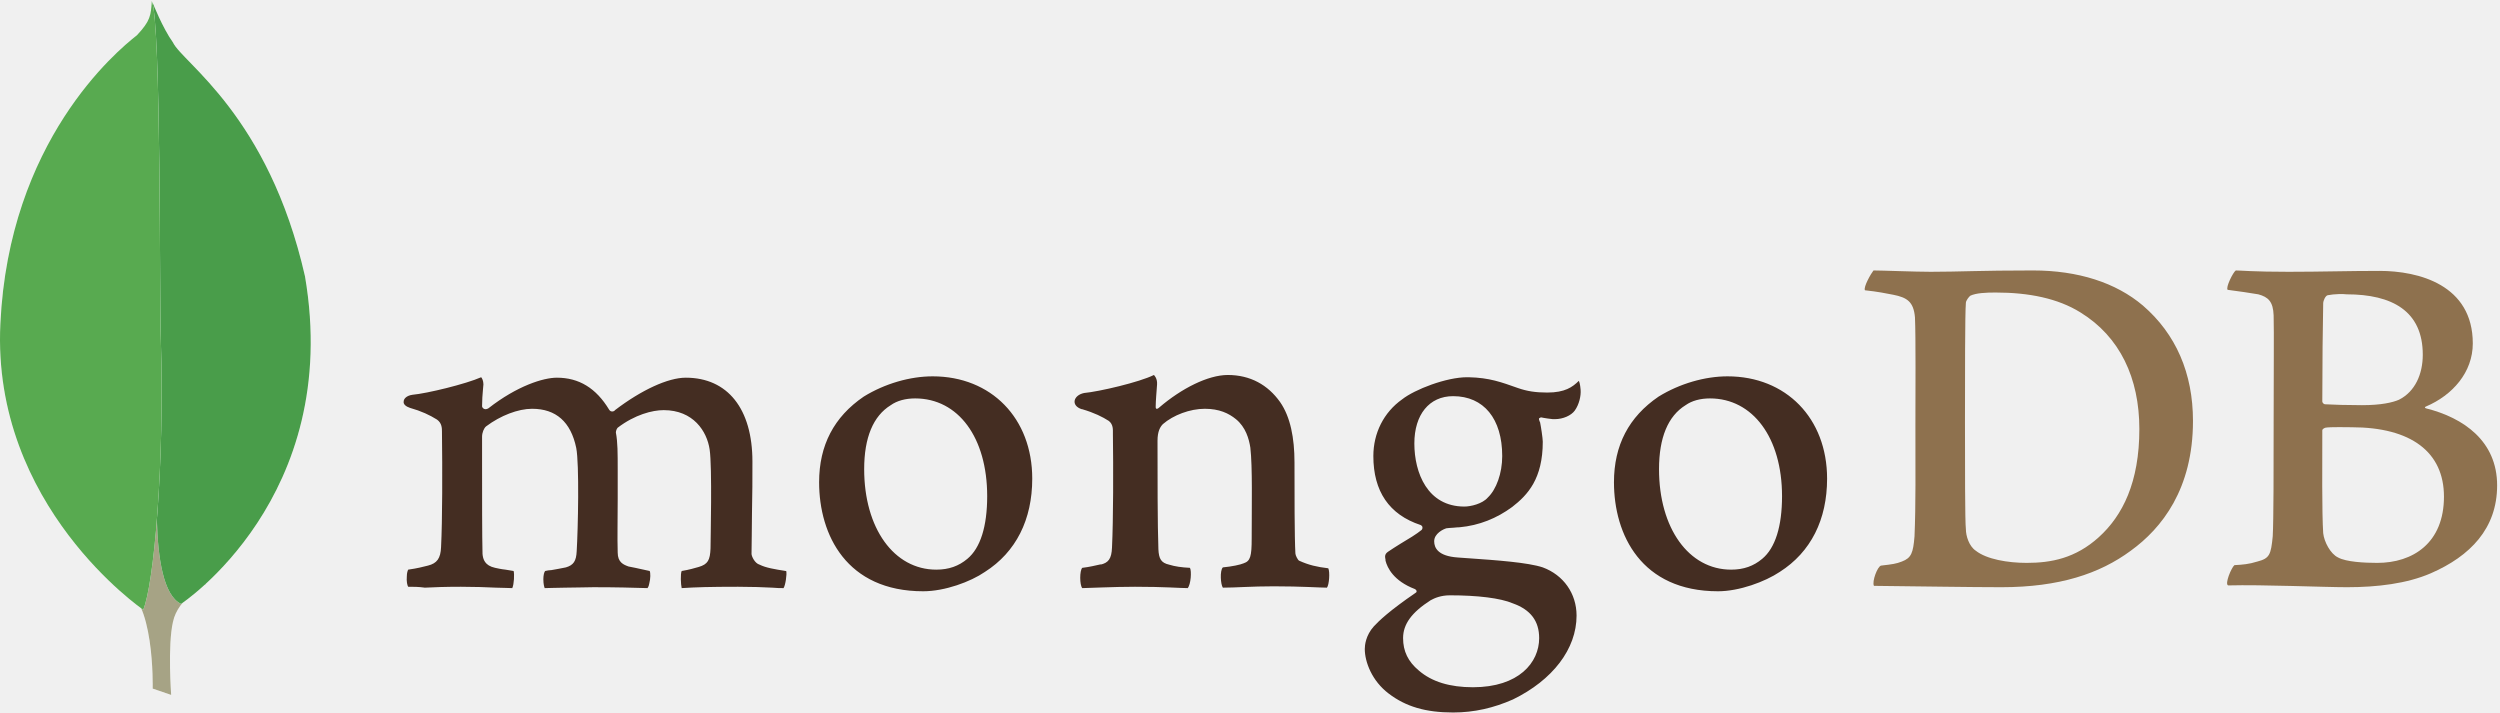
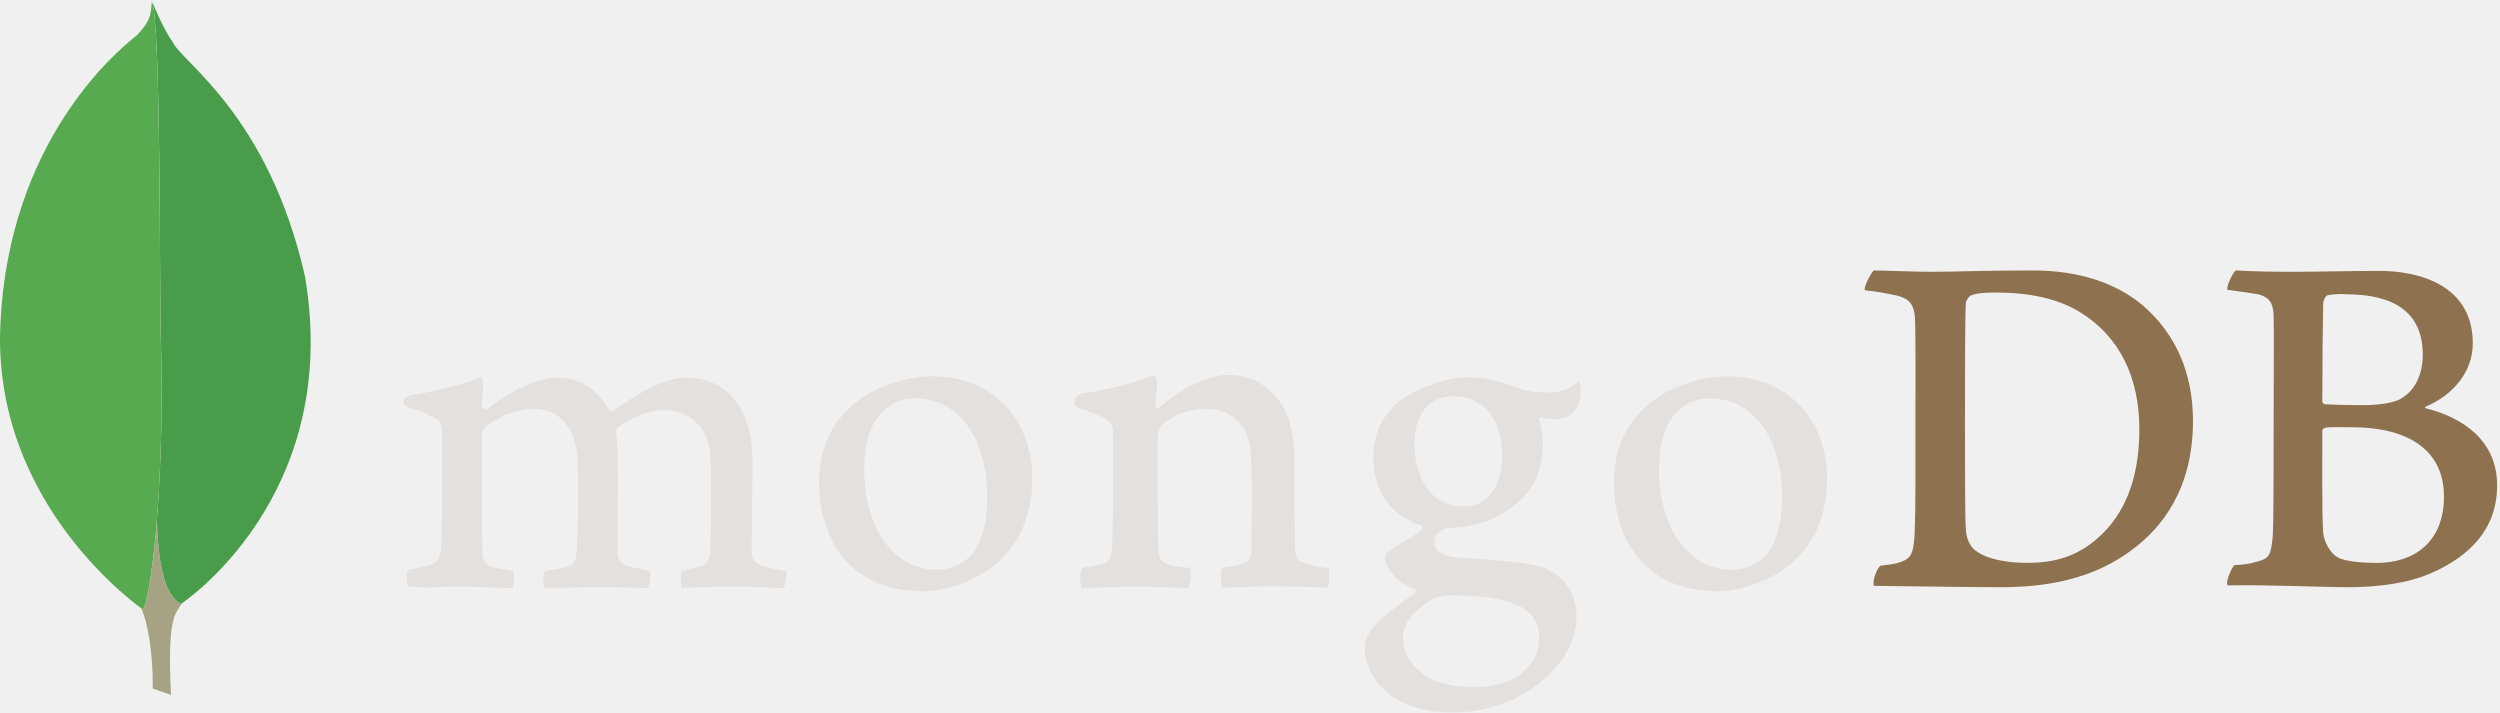
<svg xmlns="http://www.w3.org/2000/svg" width="512px" height="146px" viewBox="0 0 512 146" version="1.1">
  <defs />
-   <g stroke="none" stroke-width="1" fill="none" fill-rule="evenodd">
-     <g>
-       <path d="M476.713,60.463 C476.252,60.555 475.791,61.57 475.791,62.124 C475.699,65.815 475.607,75.597 475.607,82.241 C475.607,82.426 475.883,82.795 476.16,82.795 C477.544,82.887 480.866,82.979 483.727,82.979 C487.695,82.979 490.002,82.426 491.295,81.873 C494.616,80.211 496.185,76.612 496.185,72.644 C496.185,63.693 489.91,60.278 480.589,60.278 C479.943,60.186 478.098,60.186 476.713,60.463 L476.713,60.463 L476.713,60.463 Z M500.523,101.713 C500.523,92.577 493.786,87.501 481.605,87.501 C481.051,87.501 477.175,87.409 476.252,87.593 C475.975,87.686 475.607,87.871 475.607,88.148 C475.607,94.699 475.514,105.128 475.791,109.187 C475.975,110.941 477.268,113.433 478.837,114.171 C480.497,115.094 484.281,115.278 486.865,115.278 C494.155,115.278 500.523,111.218 500.523,101.713 L500.523,101.713 L500.523,101.713 Z M457.889,55.388 C458.811,55.388 461.58,55.664 468.685,55.664 C475.422,55.664 480.774,55.48 487.326,55.48 C495.354,55.48 506.428,58.34 506.428,70.337 C506.428,76.243 502.275,80.95 496.831,83.257 C496.555,83.349 496.555,83.533 496.831,83.625 C504.582,85.564 511.412,90.362 511.412,99.406 C511.412,108.265 505.875,113.894 497.846,117.401 C492.955,119.523 486.865,120.261 480.682,120.261 C475.975,120.261 463.333,119.708 456.32,119.893 C455.582,119.615 456.966,116.293 457.611,115.74 C459.273,115.647 460.564,115.555 462.318,115.001 C464.81,114.356 465.086,113.617 465.455,109.834 C465.64,106.604 465.64,95.16 465.64,87.04 C465.64,75.874 465.733,68.307 465.64,64.616 C465.548,61.755 464.533,60.832 462.503,60.278 C460.934,60.002 458.35,59.632 456.227,59.356 C455.765,58.894 457.334,55.756 457.889,55.388 L457.889,55.388 L457.889,55.388 Z M404.641,112.787 C406.857,114.539 411.194,115.278 415.07,115.278 C420.053,115.278 425.036,114.356 429.835,110.018 C434.726,105.589 438.14,98.76 438.14,87.871 C438.14,77.442 434.172,68.952 426.051,63.97 C421.437,61.108 415.531,59.909 408.702,59.909 C406.672,59.909 404.734,60.002 403.535,60.555 C403.257,60.74 402.612,61.57 402.612,62.031 C402.427,63.877 402.427,78.088 402.427,86.394 C402.427,94.976 402.427,106.973 402.612,108.357 C402.612,109.742 403.257,111.864 404.641,112.787 L404.641,112.787 L404.641,112.787 Z M383.693,55.388 C385.447,55.388 392.183,55.664 395.413,55.664 C401.228,55.664 405.38,55.388 416.361,55.388 C425.589,55.388 433.341,57.879 438.878,62.585 C445.614,68.399 449.122,76.428 449.122,86.209 C449.122,100.144 442.754,108.173 436.386,112.787 C430.02,117.493 421.714,120.261 409.902,120.261 C403.627,120.261 392.83,120.077 383.878,119.984 L383.786,119.984 C383.325,119.154 384.524,115.924 385.262,115.832 C387.662,115.555 388.308,115.462 389.508,115.001 C391.445,114.263 391.815,113.248 392.092,109.834 C392.368,103.466 392.276,95.807 392.276,87.132 C392.276,80.95 392.368,68.86 392.183,64.984 C391.907,61.755 390.523,60.925 387.754,60.37 C386.37,60.094 384.524,59.724 381.941,59.448 C381.571,58.801 383.232,55.941 383.693,55.388 L383.693,55.388 L383.693,55.388 Z" fill="#8E714E" />
-       <path d="M272.033,116.385 C269.726,116.108 268.065,115.74 266.035,114.817 C265.758,114.632 265.296,113.71 265.296,113.34 C265.112,110.11 265.112,100.882 265.112,94.699 C265.112,89.716 264.282,85.379 262.159,82.334 C259.667,78.826 256.068,76.797 251.454,76.797 C247.394,76.797 241.949,79.565 237.427,83.441 C237.335,83.533 236.597,84.18 236.689,83.164 C236.689,82.149 236.874,80.119 236.966,78.735 C237.059,77.442 236.32,76.797 236.32,76.797 C233.367,78.273 225.062,80.211 222.016,80.488 C219.802,80.95 219.248,83.072 221.555,83.81 L221.648,83.81 C224.139,84.548 225.8,85.379 227.091,86.209 C228.014,86.948 227.922,87.963 227.922,88.794 C228.014,95.715 228.014,106.327 227.738,112.141 C227.646,114.448 227,115.278 225.339,115.647 L225.523,115.555 C224.231,115.832 223.216,116.108 221.647,116.293 C221.093,116.847 221.093,119.8 221.647,120.446 C222.662,120.446 228.014,120.169 232.445,120.169 C238.535,120.169 241.673,120.446 243.241,120.446 C243.887,119.708 244.072,116.939 243.703,116.293 C241.949,116.201 240.657,116.017 239.458,115.647 C237.797,115.278 237.335,114.448 237.242,112.51 C237.059,107.618 237.059,97.283 237.059,90.27 C237.059,88.332 237.612,87.409 238.165,86.855 C240.288,85.01 243.703,83.718 246.748,83.718 C249.701,83.718 251.639,84.641 253.115,85.841 C255.145,87.501 255.791,89.9 256.068,91.654 C256.529,95.622 256.345,103.466 256.345,110.295 C256.345,113.986 256.068,114.909 254.684,115.37 C254.038,115.647 252.377,116.017 250.439,116.201 C249.793,116.847 249.978,119.708 250.439,120.354 C253.115,120.354 256.253,120.077 260.867,120.077 C266.588,120.077 270.28,120.354 271.756,120.354 C272.217,119.8 272.402,117.124 272.033,116.385 L272.033,116.385 L272.033,116.385 Z M297.595,81.134 C292.704,81.134 289.659,84.918 289.659,90.823 C289.659,96.822 292.335,103.743 299.902,103.743 C301.194,103.743 303.594,103.189 304.7,101.897 C306.454,100.236 307.654,96.914 307.654,93.408 C307.654,85.748 303.87,81.134 297.595,81.134 L297.595,81.134 L297.595,81.134 Z M296.949,121.922 C295.104,121.922 293.811,122.476 292.981,122.938 C289.105,125.429 287.352,127.828 287.352,130.69 C287.352,133.365 288.367,135.487 290.582,137.333 C293.258,139.64 296.949,140.748 301.655,140.748 C311.068,140.748 315.221,135.672 315.221,130.69 C315.221,127.182 313.467,124.875 309.869,123.584 C307.285,122.476 302.578,121.922 296.949,121.922 L296.949,121.922 L296.949,121.922 Z M297.595,145.916 C291.966,145.916 287.905,144.716 284.399,142.04 C280.984,139.456 279.508,135.58 279.508,132.904 C279.508,132.166 279.693,130.135 281.354,128.29 C282.368,127.182 284.583,125.06 289.844,121.461 C290.028,121.369 290.12,121.277 290.12,121.092 C290.12,120.907 289.935,120.722 289.751,120.631 C285.414,118.97 284.122,116.293 283.752,114.817 L283.752,114.632 C283.661,114.078 283.476,113.525 284.307,112.971 C284.953,112.51 285.876,111.956 286.89,111.31 C288.459,110.387 290.12,109.372 291.135,108.541 C291.32,108.357 291.32,108.173 291.32,107.988 C291.32,107.803 291.135,107.618 290.951,107.527 C284.492,105.404 281.262,100.605 281.262,93.408 C281.262,88.701 283.384,84.456 287.167,81.78 C289.751,79.749 296.211,77.258 300.456,77.258 L300.733,77.258 C305.07,77.35 307.469,78.273 310.883,79.473 C312.729,80.119 314.483,80.395 316.882,80.395 C320.481,80.395 322.05,79.288 323.341,77.997 C323.434,78.181 323.619,78.643 323.711,79.842 C323.803,81.042 323.434,82.795 322.511,84.087 C321.773,85.102 320.112,85.841 318.451,85.841 L317.989,85.841 C316.328,85.656 315.59,85.471 315.59,85.471 L315.221,85.656 C315.129,85.841 315.221,86.025 315.313,86.302 L315.406,86.487 C315.59,87.317 315.959,89.808 315.959,90.455 C315.959,98.022 312.914,101.343 309.684,103.835 C306.546,106.142 302.948,107.618 298.887,107.988 C298.795,107.988 298.426,107.988 297.595,108.08 C297.134,108.08 296.488,108.173 296.395,108.173 L296.303,108.173 C295.565,108.357 293.72,109.28 293.72,110.848 C293.72,112.232 294.55,113.894 298.518,114.171 C299.348,114.263 300.179,114.263 301.102,114.356 C306.362,114.724 312.914,115.186 315.959,116.201 C320.204,117.769 322.88,121.553 322.88,126.075 C322.88,132.904 317.989,139.272 309.869,143.239 C305.901,144.993 301.932,145.916 297.595,145.916 L297.595,145.916 L297.595,145.916 Z M350.196,81.595 C348.258,81.595 346.504,82.056 345.212,82.979 C341.614,85.194 339.768,89.624 339.768,96.083 C339.768,108.173 345.858,116.663 354.533,116.663 C357.117,116.663 359.147,115.924 360.9,114.448 C363.576,112.232 364.961,107.803 364.961,101.62 C364.961,89.624 358.962,81.595 350.196,81.595 L350.196,81.595 L350.196,81.595 Z M351.857,121.092 C336.169,121.092 330.54,109.557 330.54,98.76 C330.54,91.193 333.585,85.379 339.675,81.226 C344.013,78.55 349.181,77.074 353.795,77.074 C365.791,77.074 374.189,85.656 374.189,98.022 C374.189,106.419 370.867,113.063 364.499,117.124 C361.454,119.154 356.194,121.092 351.856,121.092 L351.857,121.092 L351.857,121.092 Z M187.411,81.595 C185.473,81.595 183.72,82.056 182.427,82.979 C178.829,85.194 176.983,89.624 176.983,96.083 C176.983,108.173 183.073,116.663 191.748,116.663 C194.332,116.663 196.362,115.924 198.116,114.448 C200.791,112.232 202.176,107.803 202.176,101.62 C202.176,89.624 196.27,81.595 187.411,81.595 L187.411,81.595 L187.411,81.595 Z M189.072,121.092 C173.384,121.092 167.755,109.557 167.755,98.76 C167.755,91.193 170.8,85.379 176.89,81.226 C181.228,78.55 186.396,77.074 191.01,77.074 C203.007,77.074 211.404,85.656 211.404,98.022 C211.404,106.419 208.082,113.063 201.714,117.124 C198.761,119.154 193.501,121.092 189.072,121.092 L189.072,121.092 L189.072,121.092 Z M83.594,120.169 C83.409,119.893 83.225,119.062 83.317,118.047 C83.317,117.308 83.502,116.847 83.594,116.663 C85.532,116.385 86.547,116.108 87.654,115.832 C89.5,115.37 90.238,114.356 90.33,112.049 C90.608,106.512 90.608,95.991 90.515,88.701 L90.515,88.516 C90.515,87.686 90.515,86.67 89.5,85.932 C88.023,85.01 86.27,84.18 83.963,83.533 C83.132,83.257 82.579,82.795 82.671,82.241 C82.671,81.688 83.225,81.042 84.425,80.857 C87.47,80.58 95.406,78.643 98.543,77.258 C98.728,77.442 99.005,77.997 99.005,78.735 L98.913,79.749 C98.82,80.765 98.728,81.965 98.728,83.164 C98.728,83.533 99.097,83.81 99.466,83.81 C99.651,83.81 99.836,83.718 100.02,83.625 C105.926,79.011 111.278,77.35 114.046,77.35 C118.569,77.35 122.075,79.473 124.752,83.902 C124.936,84.18 125.121,84.271 125.398,84.271 C125.582,84.271 125.859,84.18 125.951,83.995 C131.396,79.842 136.84,77.35 140.439,77.35 C149.021,77.35 154.097,83.718 154.097,94.515 C154.097,97.56 154.097,101.528 154.005,105.128 C154.005,108.357 153.913,111.31 153.913,113.433 C153.913,113.894 154.558,115.37 155.574,115.647 C156.865,116.293 158.619,116.57 160.926,116.939 L161.018,116.939 C161.203,117.585 160.834,119.984 160.465,120.446 C159.911,120.446 159.08,120.446 158.158,120.354 C156.404,120.261 153.913,120.169 151.144,120.169 C145.423,120.169 142.47,120.261 139.608,120.446 C139.425,119.708 139.332,117.493 139.608,116.939 C141.27,116.663 142.1,116.385 143.116,116.108 C144.962,115.555 145.423,114.724 145.515,112.325 C145.515,110.572 145.884,95.622 145.33,92.023 C144.777,88.332 142.008,83.995 135.917,83.995 C133.61,83.995 130.012,84.918 126.505,87.593 C126.321,87.778 126.136,88.239 126.136,88.516 L126.136,88.609 C126.505,90.546 126.505,92.762 126.505,96.176 L126.505,102.174 C126.505,106.327 126.412,110.203 126.505,113.155 C126.505,115.186 127.705,115.647 128.72,116.017 C129.274,116.108 129.642,116.201 130.104,116.293 C130.935,116.478 131.765,116.663 133.057,116.939 C133.242,117.308 133.242,118.508 132.965,119.523 C132.872,120.077 132.687,120.354 132.596,120.446 C129.458,120.354 126.228,120.261 121.522,120.261 C120.138,120.261 117.738,120.354 115.708,120.354 C114.046,120.354 112.478,120.446 111.556,120.446 C111.463,120.261 111.278,119.615 111.278,118.6 C111.278,117.769 111.463,117.124 111.648,116.939 C112.109,116.847 112.478,116.755 112.94,116.755 C114.046,116.57 114.969,116.385 115.892,116.201 C117.461,115.74 118.015,114.909 118.107,112.879 C118.384,108.265 118.661,95.069 118.015,91.746 C116.908,86.394 113.863,83.718 108.971,83.718 C106.111,83.718 102.511,85.102 99.559,87.317 C99.097,87.686 98.728,88.609 98.728,89.439 L98.728,94.884 C98.728,101.528 98.728,109.834 98.82,113.433 C98.913,114.539 99.281,115.832 101.404,116.293 C101.866,116.385 102.604,116.57 103.527,116.663 L105.188,116.939 C105.373,117.493 105.28,119.708 104.911,120.446 C103.988,120.446 102.881,120.354 101.588,120.354 C99.651,120.261 97.159,120.169 94.391,120.169 C91.161,120.169 88.854,120.261 87.008,120.354 C85.716,120.169 84.701,120.169 83.594,120.169 L83.594,120.169 L83.594,120.169 Z" fill="#442D22" />
-       <g>
-         <path d="M35.053,142.317 L31.27,141.024 C31.27,141.024 31.732,121.738 24.811,120.354 C20.197,115.001 25.549,-106.659 42.159,119.615 C42.159,119.615 36.438,122.476 35.423,127.367 C34.315,132.166 35.053,142.317 35.053,142.317 L35.053,142.317 L35.053,142.317 Z" fill="#FFFFFF" />
-         <path d="M35.053,142.317 L31.27,141.024 C31.27,141.024 31.732,121.738 24.811,120.354 C20.197,115.001 25.549,-106.659 42.159,119.615 C42.159,119.615 36.438,122.476 35.423,127.367 C34.315,132.166 35.053,142.317 35.053,142.317 L35.053,142.317 L35.053,142.317 Z" fill="#A6A385" />
-         <path d="M37.084,123.676 C37.084,123.676 70.213,101.897 62.461,56.587 C54.987,23.643 37.36,12.846 35.423,8.693 C33.301,5.74 31.27,0.572 31.27,0.572 L32.655,92.207 C32.655,92.3 29.794,120.261 37.084,123.676" fill="#FFFFFF" />
-         <path d="M37.084,123.676 C37.084,123.676 70.213,101.897 62.461,56.587 C54.987,23.643 37.36,12.846 35.423,8.693 C33.301,5.74 31.27,0.572 31.27,0.572 L32.655,92.207 C32.655,92.3 29.794,120.261 37.084,123.676" fill="#499D4A" />
-         <path d="M29.333,124.875 C29.333,124.875 -1.767,103.65 0.079,66.277 C1.832,28.903 23.795,10.539 28.04,7.216 C30.809,4.264 30.901,3.156 31.086,0.203 C33.024,4.356 32.655,62.309 32.931,69.137 C33.762,95.437 31.455,119.893 29.333,124.875 L29.333,124.875 L29.333,124.875 Z" fill="#FFFFFF" />
-         <path d="M29.333,124.875 C29.333,124.875 -1.767,103.65 0.079,66.277 C1.832,28.903 23.795,10.539 28.04,7.216 C30.809,4.264 30.901,3.156 31.086,0.203 C33.024,4.356 32.655,62.309 32.931,69.137 C33.762,95.437 31.455,119.893 29.333,124.875 L29.333,124.875 L29.333,124.875 Z" fill="#58AA50" />
+   <g id="Page-1" stroke="none" stroke-width="1" fill="none" fill-rule="evenodd">
+     <g id="mongodb">
+       <g id="Group">
+         <path d="M476.713,60.463 C476.252,60.555 475.791,61.57 475.791,62.124 C475.699,65.815 475.607,75.597 475.607,82.241 C475.607,82.426 475.883,82.795 476.16,82.795 C477.544,82.887 480.866,82.979 483.727,82.979 C487.695,82.979 490.002,82.426 491.295,81.873 C494.616,80.211 496.185,76.612 496.185,72.644 C496.185,63.693 489.91,60.278 480.589,60.278 C479.943,60.186 478.098,60.186 476.713,60.463 L476.713,60.463 L476.713,60.463 Z M500.523,101.713 C500.523,92.577 493.786,87.501 481.605,87.501 C481.051,87.501 477.175,87.409 476.252,87.593 C475.975,87.686 475.607,87.871 475.607,88.148 C475.607,94.699 475.514,105.128 475.791,109.187 C475.975,110.941 477.268,113.433 478.837,114.171 C480.497,115.094 484.281,115.278 486.865,115.278 C494.155,115.278 500.523,111.218 500.523,101.713 L500.523,101.713 L500.523,101.713 Z M457.889,55.388 C458.811,55.388 461.58,55.664 468.685,55.664 C475.422,55.664 480.774,55.48 487.326,55.48 C495.354,55.48 506.428,58.34 506.428,70.337 C506.428,76.243 502.275,80.95 496.831,83.257 C496.555,83.349 496.555,83.533 496.831,83.625 C504.582,85.564 511.412,90.362 511.412,99.406 C511.412,108.265 505.875,113.894 497.846,117.401 C492.955,119.523 486.865,120.261 480.682,120.261 C475.975,120.261 463.333,119.708 456.32,119.893 C455.582,119.615 456.966,116.293 457.611,115.74 C459.273,115.647 460.564,115.555 462.318,115.001 C464.81,114.356 465.086,113.617 465.455,109.834 C465.64,106.604 465.64,95.16 465.64,87.04 C465.64,75.874 465.733,68.307 465.64,64.616 C465.548,61.755 464.533,60.832 462.503,60.278 C460.934,60.002 458.35,59.632 456.227,59.356 C455.765,58.894 457.334,55.756 457.889,55.388 L457.889,55.388 L457.889,55.388 Z M404.641,112.787 C406.857,114.539 411.194,115.278 415.07,115.278 C420.053,115.278 425.036,114.356 429.835,110.018 C434.726,105.589 438.14,98.76 438.14,87.871 C438.14,77.442 434.172,68.952 426.051,63.97 C421.437,61.108 415.531,59.909 408.702,59.909 C406.672,59.909 404.734,60.002 403.535,60.555 C403.257,60.74 402.612,61.57 402.612,62.031 C402.427,63.877 402.427,78.088 402.427,86.394 C402.427,94.976 402.427,106.973 402.612,108.357 C402.612,109.742 403.257,111.864 404.641,112.787 L404.641,112.787 L404.641,112.787 Z M383.693,55.388 C385.447,55.388 392.183,55.664 395.413,55.664 C401.228,55.664 405.38,55.388 416.361,55.388 C425.589,55.388 433.341,57.879 438.878,62.585 C445.614,68.399 449.122,76.428 449.122,86.209 C449.122,100.144 442.754,108.173 436.386,112.787 C430.02,117.493 421.714,120.261 409.902,120.261 C403.627,120.261 392.83,120.077 383.878,119.984 L383.786,119.984 C383.325,119.154 384.524,115.924 385.262,115.832 C387.662,115.555 388.308,115.462 389.508,115.001 C391.445,114.263 391.815,113.248 392.092,109.834 C392.368,103.466 392.276,95.807 392.276,87.132 C392.276,80.95 392.368,68.86 392.183,64.984 C391.907,61.755 390.523,60.925 387.754,60.37 C386.37,60.094 384.524,59.724 381.941,59.448 C381.571,58.801 383.232,55.941 383.693,55.388 L383.693,55.388 L383.693,55.388 Z" id="Shape" fill="#8E714E" />
+         <path d="M272.033,116.385 C269.726,116.108 268.065,115.74 266.035,114.817 C265.758,114.632 265.296,113.71 265.296,113.34 C265.112,110.11 265.112,100.882 265.112,94.699 C265.112,89.716 264.282,85.379 262.159,82.334 C259.667,78.826 256.068,76.797 251.454,76.797 C247.394,76.797 241.949,79.565 237.427,83.441 C237.335,83.533 236.597,84.18 236.689,83.164 C236.689,82.149 236.874,80.119 236.966,78.735 C237.059,77.442 236.32,76.797 236.32,76.797 C233.367,78.273 225.062,80.211 222.016,80.488 C219.802,80.95 219.248,83.072 221.555,83.81 L221.648,83.81 C224.139,84.548 225.8,85.379 227.091,86.209 C228.014,86.948 227.922,87.963 227.922,88.794 C228.014,95.715 228.014,106.327 227.738,112.141 C227.646,114.448 227,115.278 225.339,115.647 L225.523,115.555 C224.231,115.832 223.216,116.108 221.647,116.293 C221.093,116.847 221.093,119.8 221.647,120.446 C222.662,120.446 228.014,120.169 232.445,120.169 C238.535,120.169 241.673,120.446 243.241,120.446 C243.887,119.708 244.072,116.939 243.703,116.293 C241.949,116.201 240.657,116.017 239.458,115.647 C237.797,115.278 237.335,114.448 237.242,112.51 C237.059,107.618 237.059,97.283 237.059,90.27 C237.059,88.332 237.612,87.409 238.165,86.855 C240.288,85.01 243.703,83.718 246.748,83.718 C249.701,83.718 251.639,84.641 253.115,85.841 C255.145,87.501 255.791,89.9 256.068,91.654 C256.529,95.622 256.345,103.466 256.345,110.295 C256.345,113.986 256.068,114.909 254.684,115.37 C254.038,115.647 252.377,116.017 250.439,116.201 C249.793,116.847 249.978,119.708 250.439,120.354 C253.115,120.354 256.253,120.077 260.867,120.077 C266.588,120.077 270.28,120.354 271.756,120.354 C272.217,119.8 272.402,117.124 272.033,116.385 L272.033,116.385 L272.033,116.385 Z M297.595,81.134 C292.704,81.134 289.659,84.918 289.659,90.823 C289.659,96.822 292.335,103.743 299.902,103.743 C301.194,103.743 303.594,103.189 304.7,101.897 C306.454,100.236 307.654,96.914 307.654,93.408 C307.654,85.748 303.87,81.134 297.595,81.134 L297.595,81.134 L297.595,81.134 Z M296.949,121.922 C295.104,121.922 293.811,122.476 292.981,122.938 C289.105,125.429 287.352,127.828 287.352,130.69 C287.352,133.365 288.367,135.487 290.582,137.333 C293.258,139.64 296.949,140.748 301.655,140.748 C311.068,140.748 315.221,135.672 315.221,130.69 C315.221,127.182 313.467,124.875 309.869,123.584 C307.285,122.476 302.578,121.922 296.949,121.922 L296.949,121.922 L296.949,121.922 Z M297.595,145.916 C291.966,145.916 287.905,144.716 284.399,142.04 C280.984,139.456 279.508,135.58 279.508,132.904 C279.508,132.166 279.693,130.135 281.354,128.29 C282.368,127.182 284.583,125.06 289.844,121.461 C290.028,121.369 290.12,121.277 290.12,121.092 C290.12,120.907 289.935,120.722 289.751,120.631 C285.414,118.97 284.122,116.293 283.752,114.817 L283.752,114.632 C283.661,114.078 283.476,113.525 284.307,112.971 C284.953,112.51 285.876,111.956 286.89,111.31 C288.459,110.387 290.12,109.372 291.135,108.541 C291.32,108.357 291.32,108.173 291.32,107.988 C291.32,107.803 291.135,107.618 290.951,107.527 C284.492,105.404 281.262,100.605 281.262,93.408 C281.262,88.701 283.384,84.456 287.167,81.78 C289.751,79.749 296.211,77.258 300.456,77.258 L300.733,77.258 C305.07,77.35 307.469,78.273 310.883,79.473 C312.729,80.119 314.483,80.395 316.882,80.395 C320.481,80.395 322.05,79.288 323.341,77.997 C323.434,78.181 323.619,78.643 323.711,79.842 C323.803,81.042 323.434,82.795 322.511,84.087 C321.773,85.102 320.112,85.841 318.451,85.841 L317.989,85.841 C316.328,85.656 315.59,85.471 315.59,85.471 L315.221,85.656 C315.129,85.841 315.221,86.025 315.313,86.302 L315.406,86.487 C315.59,87.317 315.959,89.808 315.959,90.455 C315.959,98.022 312.914,101.343 309.684,103.835 C306.546,106.142 302.948,107.618 298.887,107.988 C298.795,107.988 298.426,107.988 297.595,108.08 C297.134,108.08 296.488,108.173 296.395,108.173 L296.303,108.173 C295.565,108.357 293.72,109.28 293.72,110.848 C293.72,112.232 294.55,113.894 298.518,114.171 C299.348,114.263 300.179,114.263 301.102,114.356 C306.362,114.724 312.914,115.186 315.959,116.201 C320.204,117.769 322.88,121.553 322.88,126.075 C322.88,132.904 317.989,139.272 309.869,143.239 C305.901,144.993 301.932,145.916 297.595,145.916 L297.595,145.916 L297.595,145.916 Z M350.196,81.595 C348.258,81.595 346.504,82.056 345.212,82.979 C341.614,85.194 339.768,89.624 339.768,96.083 C339.768,108.173 345.858,116.663 354.533,116.663 C357.117,116.663 359.147,115.924 360.9,114.448 C363.576,112.232 364.961,107.803 364.961,101.62 C364.961,89.624 358.962,81.595 350.196,81.595 L350.196,81.595 L350.196,81.595 Z M351.857,121.092 C336.169,121.092 330.54,109.557 330.54,98.76 C330.54,91.193 333.585,85.379 339.675,81.226 C344.013,78.55 349.181,77.074 353.795,77.074 C365.791,77.074 374.189,85.656 374.189,98.022 C374.189,106.419 370.867,113.063 364.499,117.124 C361.454,119.154 356.194,121.092 351.856,121.092 L351.857,121.092 L351.857,121.092 Z M187.411,81.595 C185.473,81.595 183.72,82.056 182.427,82.979 C178.829,85.194 176.983,89.624 176.983,96.083 C176.983,108.173 183.073,116.663 191.748,116.663 C194.332,116.663 196.362,115.924 198.116,114.448 C200.791,112.232 202.176,107.803 202.176,101.62 C202.176,89.624 196.27,81.595 187.411,81.595 L187.411,81.595 L187.411,81.595 Z M189.072,121.092 C173.384,121.092 167.755,109.557 167.755,98.76 C167.755,91.193 170.8,85.379 176.89,81.226 C181.228,78.55 186.396,77.074 191.01,77.074 C203.007,77.074 211.404,85.656 211.404,98.022 C211.404,106.419 208.082,113.063 201.714,117.124 C198.761,119.154 193.501,121.092 189.072,121.092 L189.072,121.092 L189.072,121.092 Z M83.594,120.169 C83.409,119.893 83.225,119.062 83.317,118.047 C83.317,117.308 83.502,116.847 83.594,116.663 C85.532,116.385 86.547,116.108 87.654,115.832 C89.5,115.37 90.238,114.356 90.33,112.049 C90.608,106.512 90.608,95.991 90.515,88.701 L90.515,88.516 C90.515,87.686 90.515,86.67 89.5,85.932 C88.023,85.01 86.27,84.18 83.963,83.533 C83.132,83.257 82.579,82.795 82.671,82.241 C82.671,81.688 83.225,81.042 84.425,80.857 C87.47,80.58 95.406,78.643 98.543,77.258 C98.728,77.442 99.005,77.997 99.005,78.735 L98.913,79.749 C98.82,80.765 98.728,81.965 98.728,83.164 C98.728,83.533 99.097,83.81 99.466,83.81 C99.651,83.81 99.836,83.718 100.02,83.625 C105.926,79.011 111.278,77.35 114.046,77.35 C118.569,77.35 122.075,79.473 124.752,83.902 C124.936,84.18 125.121,84.271 125.398,84.271 C125.582,84.271 125.859,84.18 125.951,83.995 C131.396,79.842 136.84,77.35 140.439,77.35 C149.021,77.35 154.097,83.718 154.097,94.515 C154.097,97.56 154.097,101.528 154.005,105.128 C154.005,108.357 153.913,111.31 153.913,113.433 C153.913,113.894 154.558,115.37 155.574,115.647 C156.865,116.293 158.619,116.57 160.926,116.939 L161.018,116.939 C161.203,117.585 160.834,119.984 160.465,120.446 C159.911,120.446 159.08,120.446 158.158,120.354 C156.404,120.261 153.913,120.169 151.144,120.169 C145.423,120.169 142.47,120.261 139.608,120.446 C139.425,119.708 139.332,117.493 139.608,116.939 C141.27,116.663 142.1,116.385 143.116,116.108 C144.962,115.555 145.423,114.724 145.515,112.325 C145.515,110.572 145.884,95.622 145.33,92.023 C144.777,88.332 142.008,83.995 135.917,83.995 C133.61,83.995 130.012,84.918 126.505,87.593 C126.321,87.778 126.136,88.239 126.136,88.516 L126.136,88.609 C126.505,90.546 126.505,92.762 126.505,96.176 L126.505,102.174 C126.505,106.327 126.412,110.203 126.505,113.155 C126.505,115.186 127.705,115.647 128.72,116.017 C129.274,116.108 129.642,116.201 130.104,116.293 C130.935,116.478 131.765,116.663 133.057,116.939 C133.242,117.308 133.242,118.508 132.965,119.523 C132.872,120.077 132.687,120.354 132.596,120.446 C129.458,120.354 126.228,120.261 121.522,120.261 C120.138,120.261 117.738,120.354 115.708,120.354 C114.046,120.354 112.478,120.446 111.556,120.446 C111.463,120.261 111.278,119.615 111.278,118.6 C111.278,117.769 111.463,117.124 111.648,116.939 C112.109,116.847 112.478,116.755 112.94,116.755 C114.046,116.57 114.969,116.385 115.892,116.201 C117.461,115.74 118.015,114.909 118.107,112.879 C118.384,108.265 118.661,95.069 118.015,91.746 C116.908,86.394 113.863,83.718 108.971,83.718 C106.111,83.718 102.511,85.102 99.559,87.317 C99.097,87.686 98.728,88.609 98.728,89.439 L98.728,94.884 C98.728,101.528 98.728,109.834 98.82,113.433 C98.913,114.539 99.281,115.832 101.404,116.293 C101.866,116.385 102.604,116.57 103.527,116.663 L105.188,116.939 C105.373,117.493 105.28,119.708 104.911,120.446 C103.988,120.446 102.881,120.354 101.588,120.354 C99.651,120.261 97.159,120.169 94.391,120.169 C91.161,120.169 88.854,120.261 87.008,120.354 C85.716,120.169 84.701,120.169 83.594,120.169 L83.594,120.169 L83.594,120.169 Z" id="Shape" fill="#E3E0DE" />
+         <g id="Shape">
+           <path d="M35.053,142.317 L31.27,141.024 C31.27,141.024 31.732,121.738 24.811,120.354 C20.197,115.001 25.549,-106.659 42.159,119.615 C42.159,119.615 36.438,122.476 35.423,127.367 C34.315,132.166 35.053,142.317 35.053,142.317 L35.053,142.317 L35.053,142.317 Z" fill="#FFFFFF" />
+           <path d="M35.053,142.317 L31.27,141.024 C31.27,141.024 31.732,121.738 24.811,120.354 C20.197,115.001 25.549,-106.659 42.159,119.615 C42.159,119.615 36.438,122.476 35.423,127.367 C34.315,132.166 35.053,142.317 35.053,142.317 L35.053,142.317 L35.053,142.317 Z" fill="#A6A385" />
+           <path d="M37.084,123.676 C37.084,123.676 70.213,101.897 62.461,56.587 C54.987,23.643 37.36,12.846 35.423,8.693 C33.301,5.74 31.27,0.572 31.27,0.572 L32.655,92.207 C32.655,92.3 29.794,120.261 37.084,123.676" fill="#FFFFFF" />
+           <path d="M37.084,123.676 C37.084,123.676 70.213,101.897 62.461,56.587 C54.987,23.643 37.36,12.846 35.423,8.693 C33.301,5.74 31.27,0.572 31.27,0.572 L32.655,92.207 C32.655,92.3 29.794,120.261 37.084,123.676" fill="#499D4A" />
+           <path d="M29.333,124.875 C29.333,124.875 -1.767,103.65 0.079,66.277 C1.832,28.903 23.795,10.539 28.04,7.216 C30.809,4.264 30.901,3.156 31.086,0.203 C33.024,4.356 32.655,62.309 32.931,69.137 C33.762,95.437 31.455,119.893 29.333,124.875 L29.333,124.875 L29.333,124.875 Z" fill="#FFFFFF" />
+           <path d="M29.333,124.875 C29.333,124.875 -1.767,103.65 0.079,66.277 C1.832,28.903 23.795,10.539 28.04,7.216 C30.809,4.264 30.901,3.156 31.086,0.203 C33.024,4.356 32.655,62.309 32.931,69.137 C33.762,95.437 31.455,119.893 29.333,124.875 L29.333,124.875 L29.333,124.875 Z" fill="#58AA50" />
+         </g>
      </g>
    </g>
  </g>
</svg>
